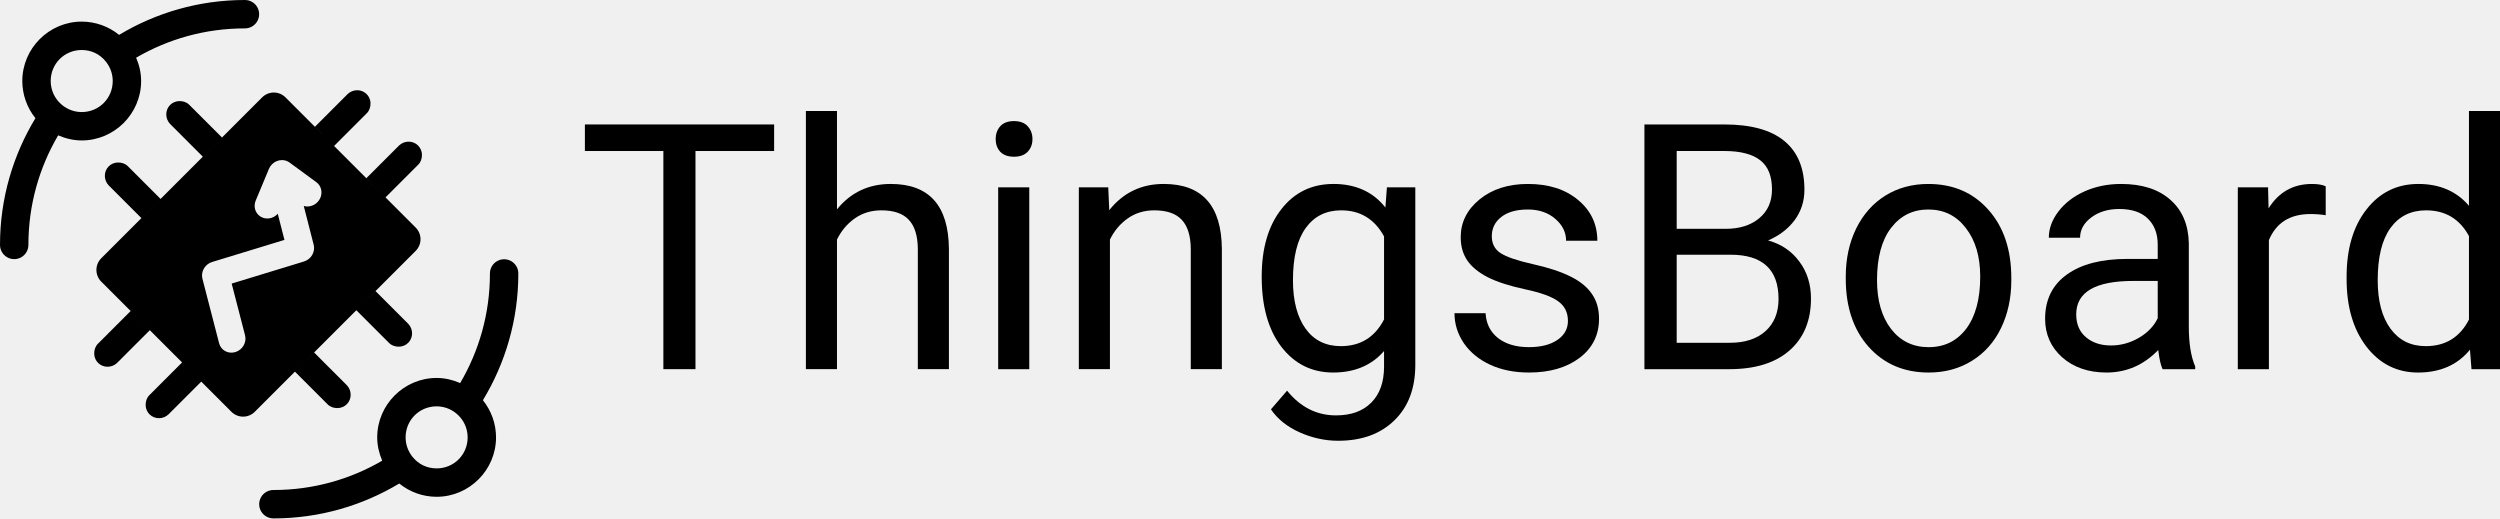
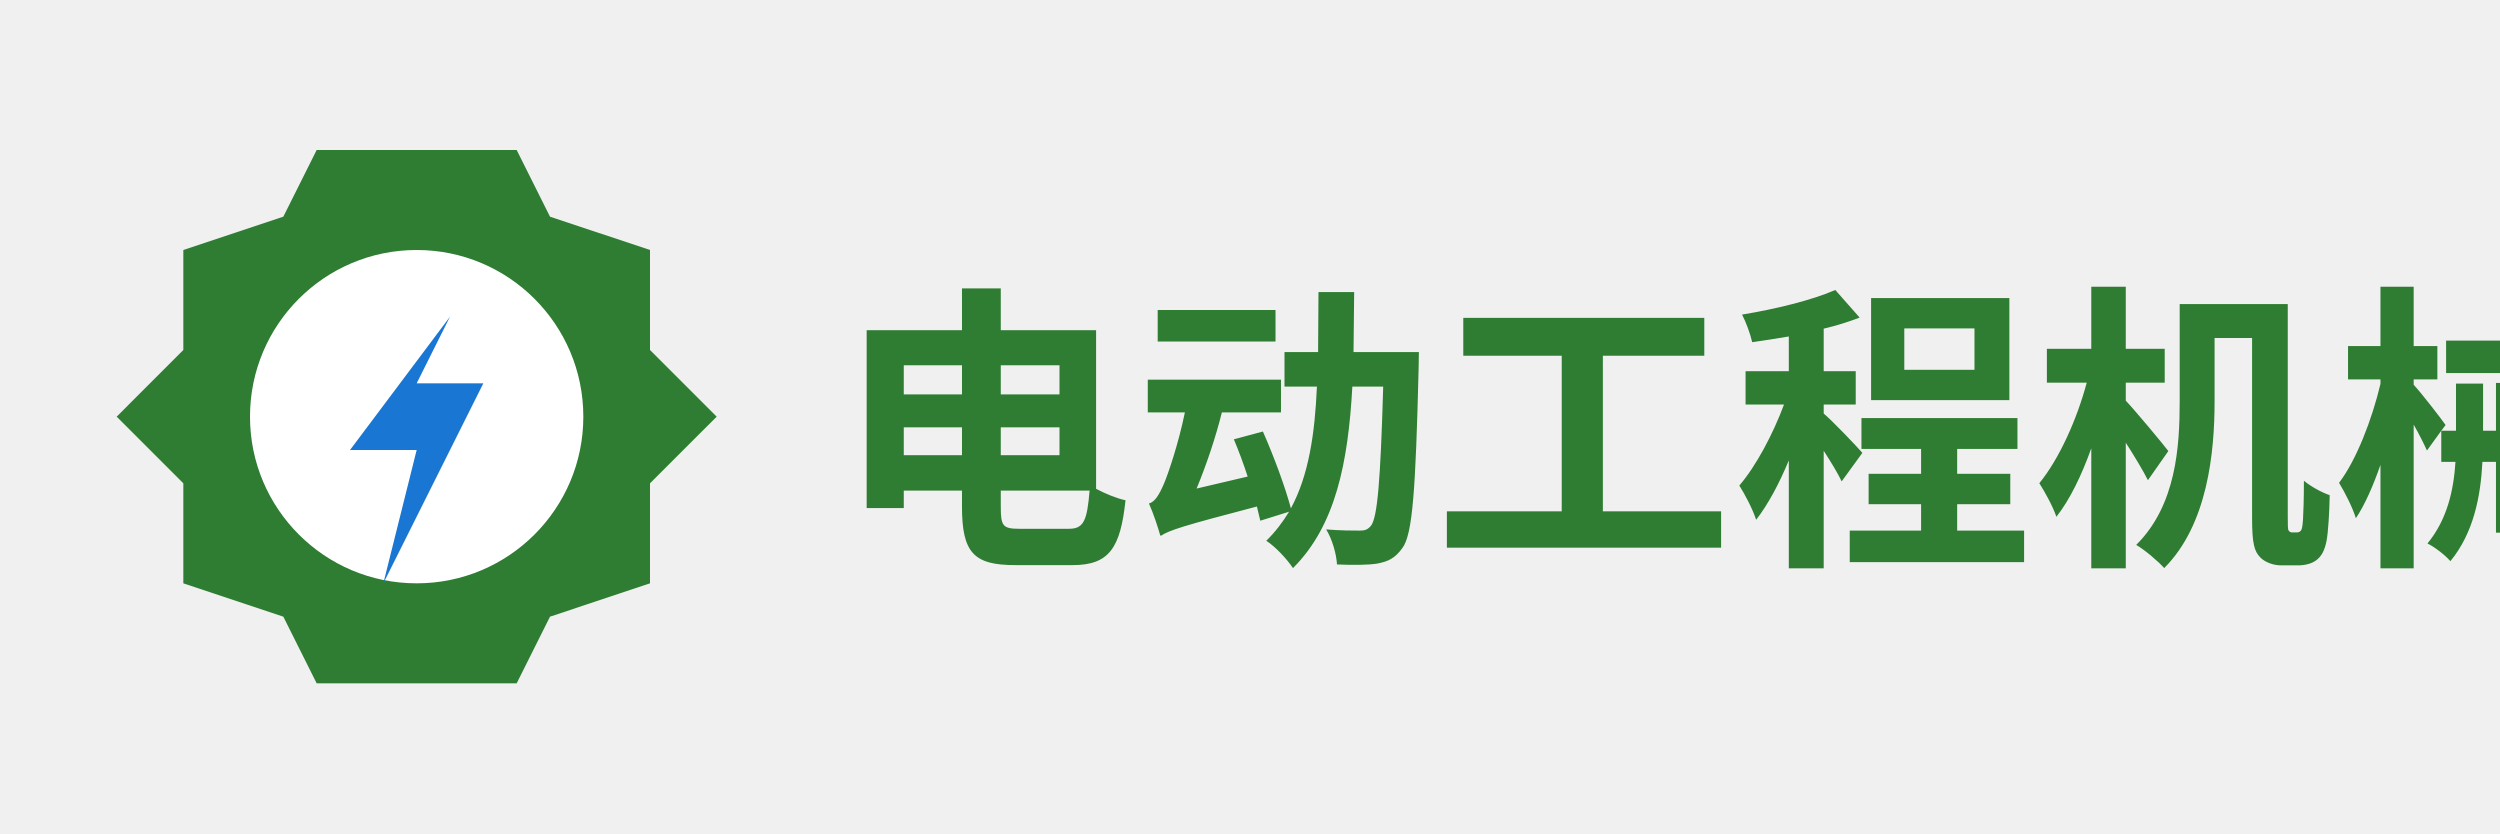
- <svg xmlns="http://www.w3.org/2000/svg" width="1543.4" height="320" version="1.1" viewBox="0 0 1543.4 320">
-   <g transform="translate(0 -732.36)">
-     <g stroke-width="28">
-       <g transform="matrix(-.66287 .69913 -.66371 -.70001 863.46 1410.6)">
-         <g transform="translate(2.5254 3.0305)" />
-         <g transform="translate(41.25 -30.543)" stroke-width="28" />
-       </g>
-       <g transform="matrix(.57657 .52719 -.57729 .52786 584.63 346.6)" />
-       <g transform="matrix(.66287 -.69913 .66371 .70001 -543.46 380.47)">
-         <g transform="translate(2.5254 3.0305)" />
-         <g transform="translate(41.25 -30.543)" stroke-width="28" />
-       </g>
-     </g>
-     <g transform="translate(0 732.36)" fill="#305680" stroke-width="1px">
-       <g fill="#000">
-         <g transform="translate(-6.1238e-5 -732.36)" shape-rendering="auto">
-           <path d="m151.13 732.36c-28.363 0-54.915 7.915-77.613 21.537-6.472-5.262-14.605-8.191-23.067-8.194a8.766 8.766 0 0 0-0.004 0c-20.154 7.3e-4 -36.679 16.528-36.678 36.682a8.766 8.766 0 0 0 0 0.011c0.01 8.415 2.927 16.483 8.103 22.927-13.825 22.819-21.865 49.572-21.865 78.161a8.766 8.766 0 1 0 17.531 0c0-24.702 6.719-47.748 18.378-67.574 4.566 1.985 9.473 3.15 14.519 3.157a8.766 8.766 0 0 0 0.012 0c20.155 6.2e-4 36.683-16.527 36.682-36.682a8.766 8.766 0 0 0 0-4e-3c-0.002-4.999-1.139-9.863-3.083-14.397 19.717-11.484 42.585-18.095 67.085-18.095a8.766 8.766 0 1 0 0-17.531zm-100.69 30.874c5.913 2e-3 11.191 2.512 14.836 7.077a8.766 8.766 0 0 0 0.183 0.215c2.671 3.38 4.133 7.553 4.134 11.863-0.002 10.677-8.468 19.144-19.144 19.148-4.37-8e-3 -8.601-1.509-12-4.255a8.766 8.766 0 0 0-0.012-9e-3c-4.514-3.633-7.136-9.098-7.144-14.893 0.003-10.677 8.47-19.144 19.148-19.146z" color="#000000" color-rendering="auto" image-rendering="auto" solid-color="#000000" style="block-progression:tb;isolation:auto;mix-blend-mode:normal;text-decoration-color:#000000;text-decoration-line:none;text-decoration-style:solid;text-indent:0;text-transform:none;white-space:normal" />
-           <path d="m66.992 835.19c-1.492 1.558-2.366 3.71-2.258 6.071 0.096 2.045 0.913 4.02 2.337 5.518 6.805 6.856 20.223 20.223 20.223 20.223l11.844-11.83s-12.973-12.961-20.176-20.171c-1.604-1.633-3.75-2.314-6.012-2.324-2.358-0.011-4.467 0.954-5.959 2.512zm32.147 19.983-36.639 36.639c-3.975 3.976-3.975 10.421 0 14.397l80.387 80.387c3.976 3.976 10.422 3.976 14.398 0l99.345-99.345c3.975-3.976 3.975-10.422-6.7e-4 -14.398l-18.63-18.628-61.758-61.758c-3.976-3.975-10.421-3.975-14.397 0l-62.705 62.705zm37.914-37.914s-12.973-12.961-20.176-20.171c-1.604-1.633-3.75-2.314-6.012-2.324-4.717-0.023-8.434 3.862-8.217 8.583 0.096 2.045 0.913 4.02 2.337 5.518 6.805 6.856 20.223 20.223 20.223 20.223l11.844-11.83zm69.193 5.213s12.961-12.973 20.171-20.176c1.633-1.604 2.314-3.75 2.324-6.012 0.022-4.717-3.862-8.434-8.583-8.217-2.045 0.096-4.02 0.913-5.518 2.337-6.856 6.805-20.223 20.223-20.223 20.223l11.83 11.844zm31.753 31.753s12.961-12.973 20.171-20.176c1.633-1.604 2.314-3.75 2.324-6.012 0.022-4.717-3.862-8.434-8.583-8.217-2.045 0.096-4.02 0.913-5.518 2.337-6.856 6.805-20.223 20.223-20.223 20.223l11.83 11.844zm-18.009 69.667s12.973 12.961 20.178 20.169c1.604 1.632 3.75 2.314 6.012 2.324 4.717 0.022 8.434-3.861 8.217-8.583l-2e-3 2e-3c-0.096-2.045-0.914-4.021-2.338-5.519-6.805-6.856-20.222-20.222-20.222-20.222l-11.844 11.83zm-37.914 37.914s12.973 12.961 20.178 20.169c1.604 1.632 3.75 2.314 6.012 2.324 4.717 0.023 8.434-3.861 8.217-8.583h-2e-3c-0.096-2.045-0.913-4.021-2.337-5.518-6.805-6.856-20.223-20.223-20.223-20.223l-11.844 11.83zm-69.667-5.687s-12.961 12.973-20.169 20.178c-1.632 1.604-2.314 3.75-2.324 6.012-0.023 4.717 3.861 8.434 8.583 8.217h-0.002c2.045-0.096 4.02-0.913 5.518-2.337 6.856-6.805 20.223-20.223 20.223-20.223l-11.83-11.846zm-31.753-31.753s-12.961 12.973-20.169 20.178c-1.632 1.604-2.314 3.75-2.324 6.012-0.023 4.717 3.861 8.434 8.583 8.217h-0.002c2.045-0.096 4.02-0.913 5.518-2.337 6.856-6.805 20.223-20.223 20.223-20.223l-11.83-11.846zm87.237-90.554c1.679-1.706 3.967-2.66 6.297-2.626 1.663 0.024 3.253 0.55 4.562 1.51l16.499 12.1c3.201 2.297 4.144 6.659 2.231 10.312-1.914 3.653-6.123 5.524-9.951 4.423l6.124 23.948c1.113 4.352-1.564 8.968-5.983 10.317l-44.642 13.631 8.246 31.883c1.173 4.37-1.502 9.044-5.955 10.407-4.453 1.363-8.976-1.111-10.068-5.505l-10.282-39.769c-1.127-4.356 1.549-8.985 5.976-10.338l44.661-13.637-4.122-16.118c-2.763 3.064-7.234 3.808-10.586 1.762-3.353-2.047-4.614-6.29-2.986-10.047l8.117-19.454c0.433-1.038 1.067-1.989 1.862-2.797z" color="#000000" color-rendering="auto" fill-rule="evenodd" image-rendering="auto" solid-color="#000000" style="block-progression:tb;isolation:auto;mix-blend-mode:normal;text-decoration-color:#000000;text-decoration-line:none;text-decoration-style:solid;text-indent:0;text-transform:none;white-space:normal" />
-           <path d="m168.87 1052.4c28.363 0 54.915-7.915 77.614-21.538 6.472 5.262 14.605 8.192 23.067 8.194a8.766 8.766 0 0 0 4e-3 0c20.155-7e-4 36.68-16.528 36.679-36.682a8.766 8.766 0 0 0 0-0.011c-0.01-8.415-2.927-16.484-8.103-22.927 13.825-22.82 21.866-49.572 21.866-78.162a8.766 8.766 0 1 0-17.531 0c0 24.703-6.719 47.749-18.378 67.575-4.566-1.985-9.473-3.15-14.519-3.157a8.766 8.766 0 0 0-0.012 0c-20.155-6.2e-4 -36.683 16.527-36.682 36.682 2e-3 4.999 1.139 9.863 3.083 14.397-19.717 11.484-42.586 18.095-67.086 18.095a8.766 8.766 0 1 0 0 17.531zm100.69-30.875c-5.913 0-11.191-2.512-14.836-7.077a8.766 8.766 0 0 0-0.183-0.215c-2.671-3.38-4.133-7.553-4.134-11.863 2e-3 -10.677 8.468-19.144 19.144-19.148 4.37 8e-3 8.601 1.509 12 4.255a8.766 8.766 0 0 0 0.012 9e-3c4.514 3.633 7.136 9.098 7.144 14.893-3e-3 10.677-8.47 19.145-19.148 19.146z" color="#000000" color-rendering="auto" image-rendering="auto" solid-color="#000000" style="block-progression:tb;isolation:auto;mix-blend-mode:normal;text-decoration-color:#000000;text-decoration-line:none;text-decoration-style:solid;text-indent:0;text-transform:none;white-space:normal" />
-         </g>
-         <path d="m477.92 93.229h-48.56v134.68h-19.818v-134.68h-48.456v-16.394h116.83v16.394z" />
-         <path d="m516.72 129.23q12.762-15.668 33.203-15.668 35.59 0 35.901 40.155v74.188h-19.196v-74.292q-0.104-12.14-5.603-17.95-5.396-5.811-16.913-5.811-9.338 0-16.394 4.981-7.056 4.981-10.999 13.074v79.999h-19.196v-159.38h19.196v60.699z" />
-         <path d="m635.43 227.91h-19.196v-112.27h19.196v112.27zm-20.752-142.05q0-4.669 2.801-7.886 2.905-3.217 8.508-3.217 5.603 0 8.508 3.217 2.905 3.217 2.905 7.886 0 4.669-2.905 7.782-2.905 3.113-8.508 3.113-5.603 0-8.508-3.113-2.801-3.113-2.801-7.782z" />
-         <path d="m684.19 115.64 0.623 14.111q12.866-16.187 33.618-16.187 35.59 0 35.901 40.155v74.188h-19.196v-74.292q-0.104-12.14-5.603-17.95-5.396-5.811-16.913-5.811-9.338 0-16.394 4.981-7.056 4.981-10.999 13.074v79.999h-19.196v-112.27h18.158z" />
-         <path d="m778.92 170.84q0-26.251 12.14-41.711 12.14-15.564 32.166-15.564 20.544 0 32.062 14.526l0.934-12.451h17.535v109.57q0 21.79-12.97 34.344-12.866 12.555-34.656 12.555-12.14 0-23.761-5.188-11.621-5.188-17.743-14.215l9.961-11.517q12.347 15.253 30.194 15.253 14.008 0 21.79-7.886 7.886-7.886 7.886-22.205v-9.65q-11.517 13.281-31.439 13.281-19.714 0-31.958-15.875-12.14-15.875-12.14-43.268zm19.299 2.179q0 18.988 7.782 29.883 7.782 10.791 21.79 10.791 18.158 0 26.666-16.498v-51.257q-8.82-16.083-26.459-16.083-14.008 0-21.893 10.895-7.886 10.895-7.886 32.269z" />
-         <path d="m967.98 198.13q0-7.782-5.914-12.036-5.811-4.358-20.441-7.471-14.526-3.113-23.138-7.471-8.508-4.358-12.659-10.376-4.047-6.018-4.047-14.319 0-13.8 11.621-23.346 11.725-9.546 29.883-9.546 19.092 0 30.92 9.857 11.932 9.857 11.932 25.214h-19.299q0-7.886-6.744-13.593-6.641-5.707-16.809-5.707-10.48 0-16.394 4.565-5.914 4.565-5.914 11.932 0 6.952 5.499 10.48 5.499 3.528 19.818 6.744 14.423 3.217 23.346 7.678t13.177 10.791q4.358 6.226 4.358 15.253 0 15.045-12.036 24.176-12.036 9.027-31.232 9.027-13.489 0-23.865-4.773t-16.29-13.281q-5.811-8.612-5.811-18.573h19.196q0.519 9.65 7.678 15.356 7.263 5.603 19.092 5.603 10.895 0 17.432-4.358 6.641-4.462 6.641-11.829z" />
-         <path d="m1015.2 227.91v-151.07h49.39q24.591 0 36.938 10.168 12.451 10.168 12.451 30.09 0 10.583-6.018 18.781-6.018 8.093-16.394 12.555 12.244 3.424 19.299 13.074 7.159 9.546 7.159 22.827 0 20.337-13.178 31.958-13.178 11.621-37.25 11.621h-52.399zm19.922-70.66v54.37h32.892q13.904 0 21.893-7.159 8.093-7.263 8.093-19.922 0-27.289-29.675-27.289h-33.203zm0-15.979h30.09q13.074 0 20.856-6.537 7.886-6.537 7.886-17.743 0-12.451-7.263-18.054-7.263-5.707-22.101-5.707h-29.468v48.041z" />
-         <path d="m1139.5 170.74q0-16.498 6.433-29.675 6.537-13.177 18.054-20.337 11.621-7.159 26.459-7.159 22.931 0 37.042 15.875 14.215 15.875 14.215 42.23v1.349q0 16.394-6.329 29.468-6.226 12.97-17.95 20.233-11.621 7.263-26.77 7.263-22.827 0-37.042-15.875-14.111-15.875-14.111-42.023v-1.349zm19.299 2.283q0 18.677 8.612 29.987 8.716 11.31 23.242 11.31 14.63 0 23.242-11.414 8.612-11.517 8.612-32.166 0-18.469-8.82-29.883-8.716-11.517-23.242-11.517-14.215 0-22.931 11.31-8.716 11.31-8.716 32.373z" />
-         <path d="m1335.1 227.91q-1.66-3.32-2.698-11.829-13.385 13.904-31.958 13.904-16.602 0-27.289-9.338-10.584-9.442-10.584-23.865 0-17.535 13.281-27.185 13.385-9.753 37.561-9.753h18.677v-8.82q0-10.065-6.018-15.979-6.018-6.018-17.743-6.018-10.272 0-17.224 5.188t-6.952 12.555h-19.299q0-8.405 5.914-16.187 6.018-7.886 16.186-12.451 10.272-4.565 22.516-4.565 19.403 0 30.402 9.753 10.998 9.65 11.414 26.666v51.672q0 15.46 3.943 24.591v1.66h-20.129zm-31.854-14.63q9.027 0 17.12-4.669 8.093-4.669 11.725-12.14v-23.035h-15.045q-35.278 0-35.278 20.648 0 9.027 6.018 14.111 6.018 5.084 15.46 5.084z" />
-         <path d="m1435.8 132.87q-4.358-0.726-9.442-0.726-18.884 0-25.629 16.083v79.688h-19.196v-112.27h18.677l0.311 12.97q9.442-15.045 26.77-15.045 5.603 0 8.508 1.453v17.847z" />
-         <path d="m1448.7 170.84q0-25.836 12.244-41.504 12.244-15.771 32.062-15.771 19.714 0 31.232 13.489v-58.521h19.196v159.38h-17.639l-0.934-12.036q-11.517 14.111-32.062 14.111-19.507 0-31.854-15.979-12.244-15.979-12.244-41.711v-1.453zm19.196 2.179q0 19.092 7.886 29.883 7.886 10.791 21.79 10.791 18.262 0 26.666-16.394v-51.569q-8.612-15.875-26.459-15.875-14.111 0-21.997 10.895-7.886 10.895-7.886 32.269z" />
-       </g>
-     </g>
+ <svg xmlns="http://www.w3.org/2000/svg" width="300" height="100" viewBox="0 0 300 100">
+   <g transform="translate(10, 10) scale(0.8)">
+     <path d="M50 10 L65 10 L70 20 L85 25 L85 40 L95 50 L85 60 L85 75 L70 80 L65 90 L50 90 L35 90 L30 80 L15 75 L15 60 L5 50 L15 40 L15 25 L30 20 L35 10 Z" fill="#2E7D32" />
+     <circle cx="50" cy="50" r="25" fill="white" />
+     <path d="M55 35 L40 55 L50 55 L45 75 L60 45 L50 45 Z" fill="#1976D2" />
  </g>
+   <text x="100" y="65" font-family="Arial, sans-serif" font-size="36" font-weight="bold" fill="#2E7D32">电动工程机械</text>
</svg>
